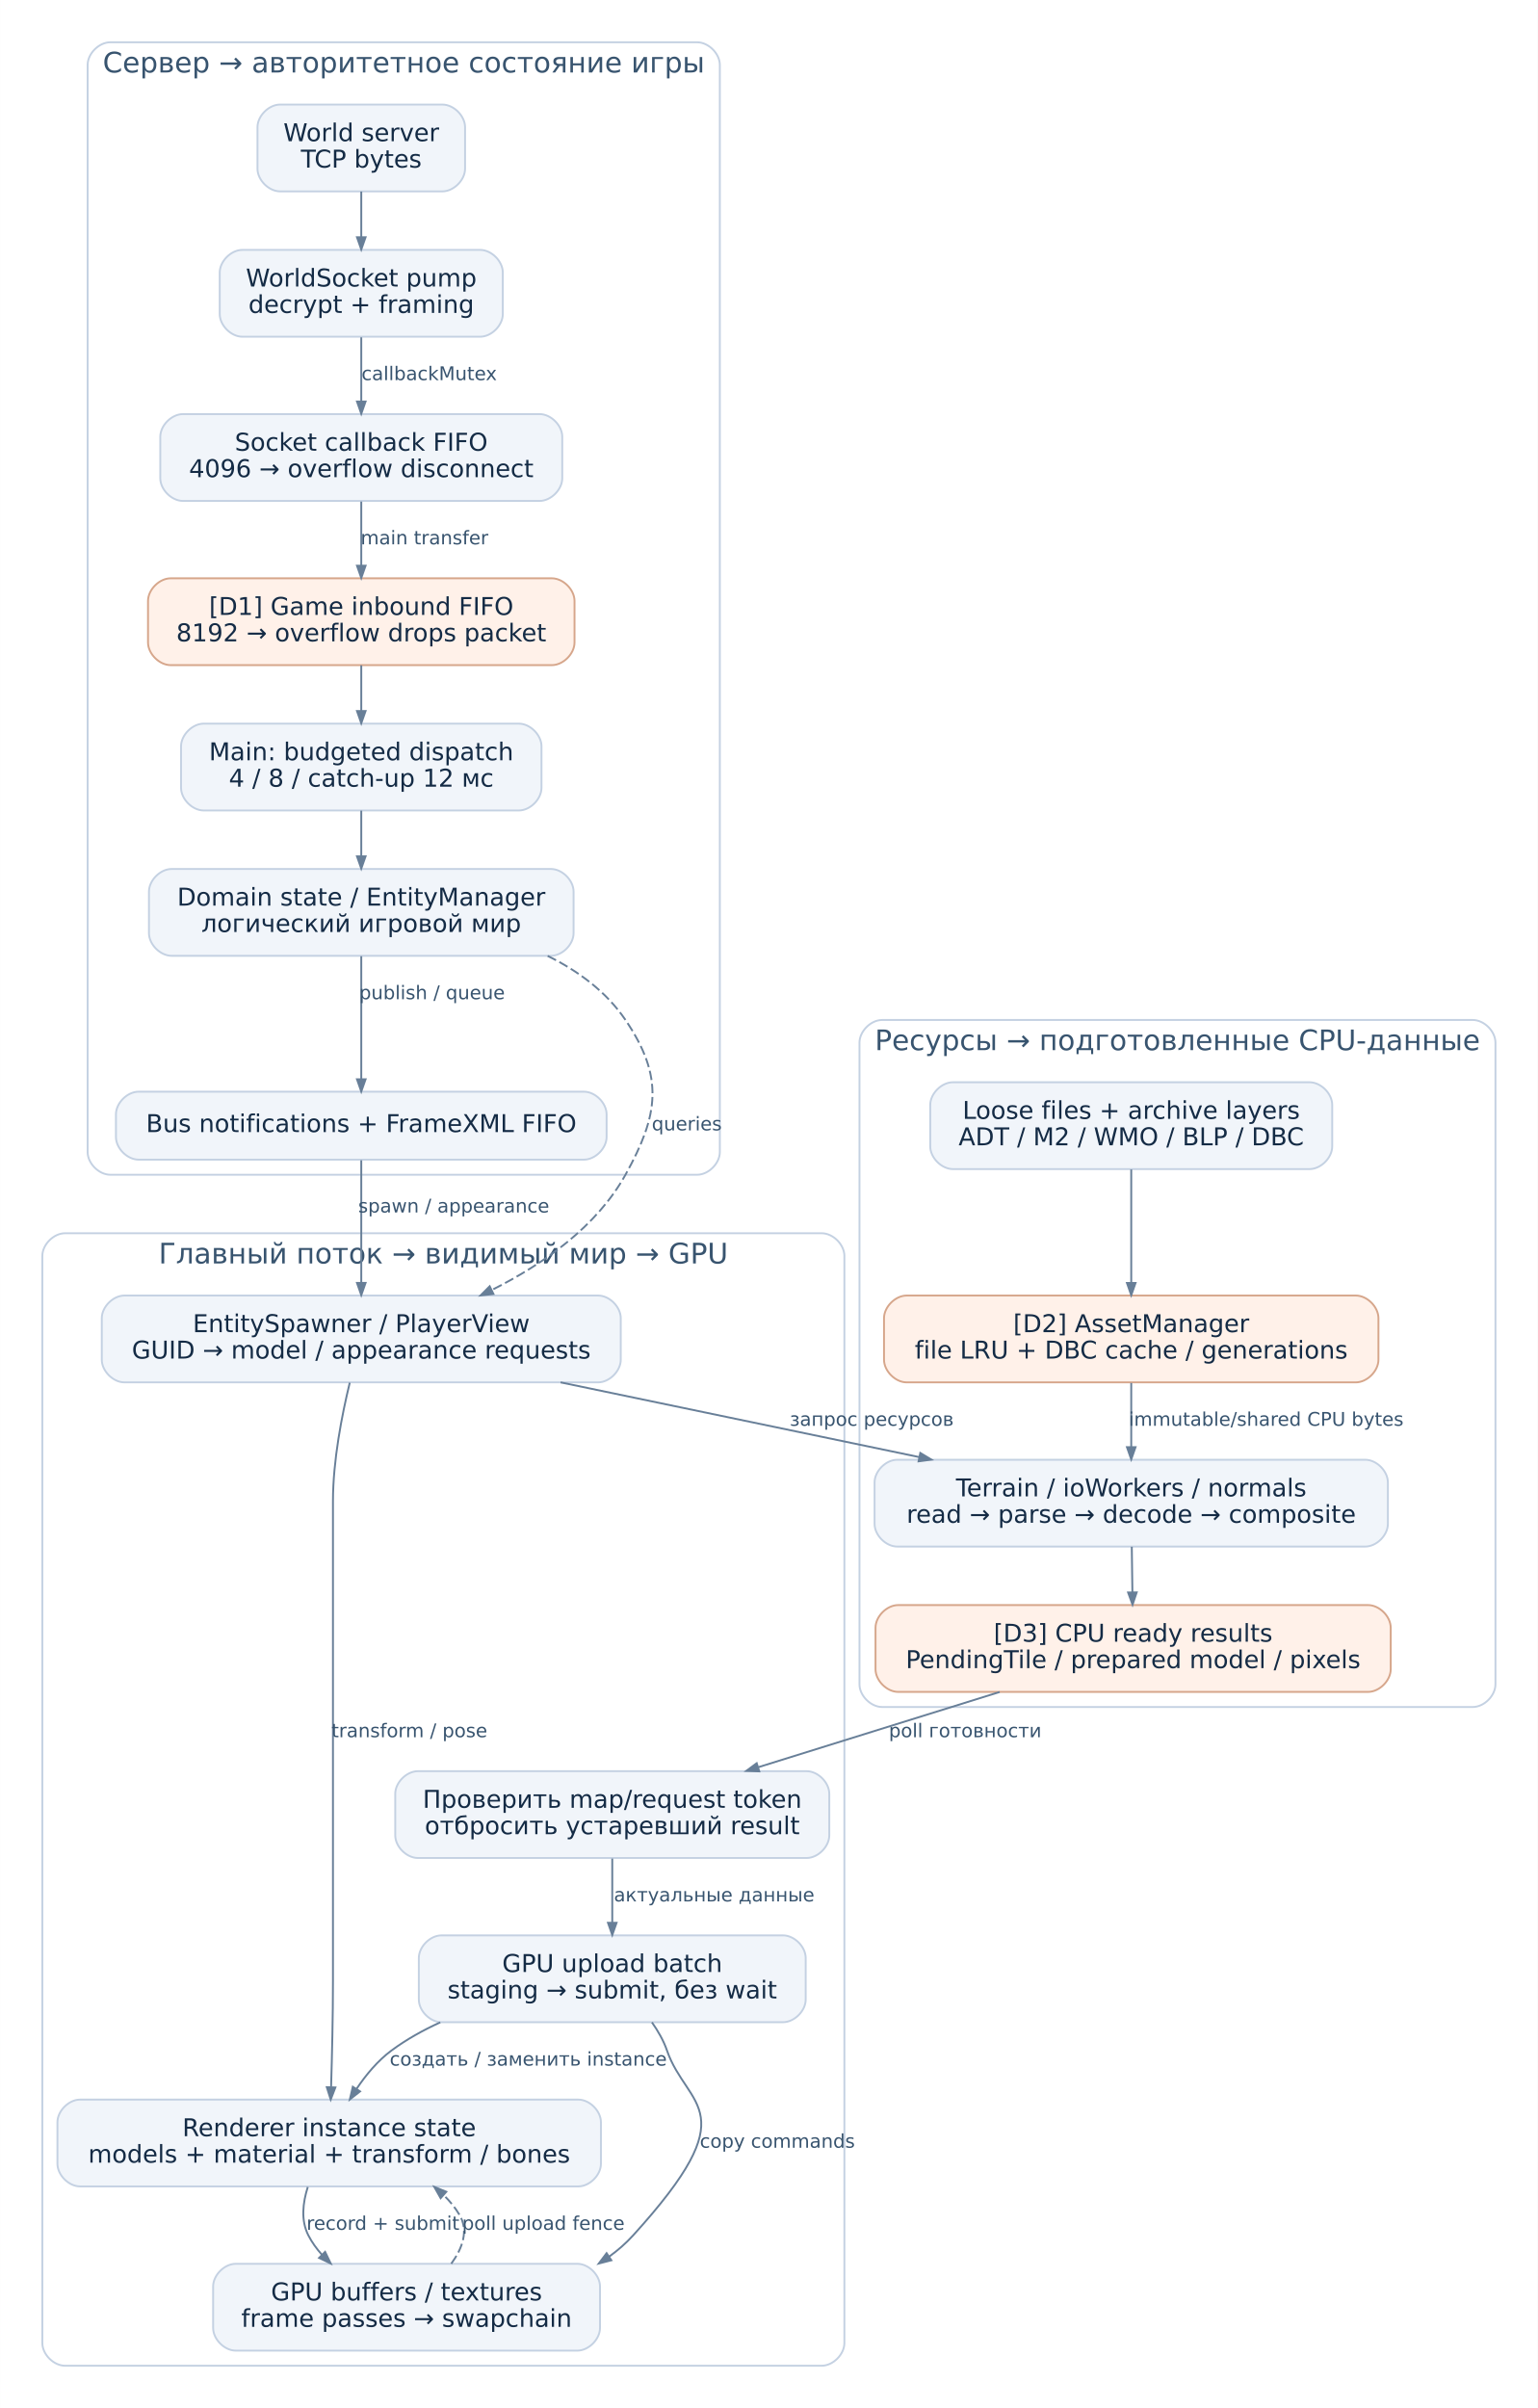
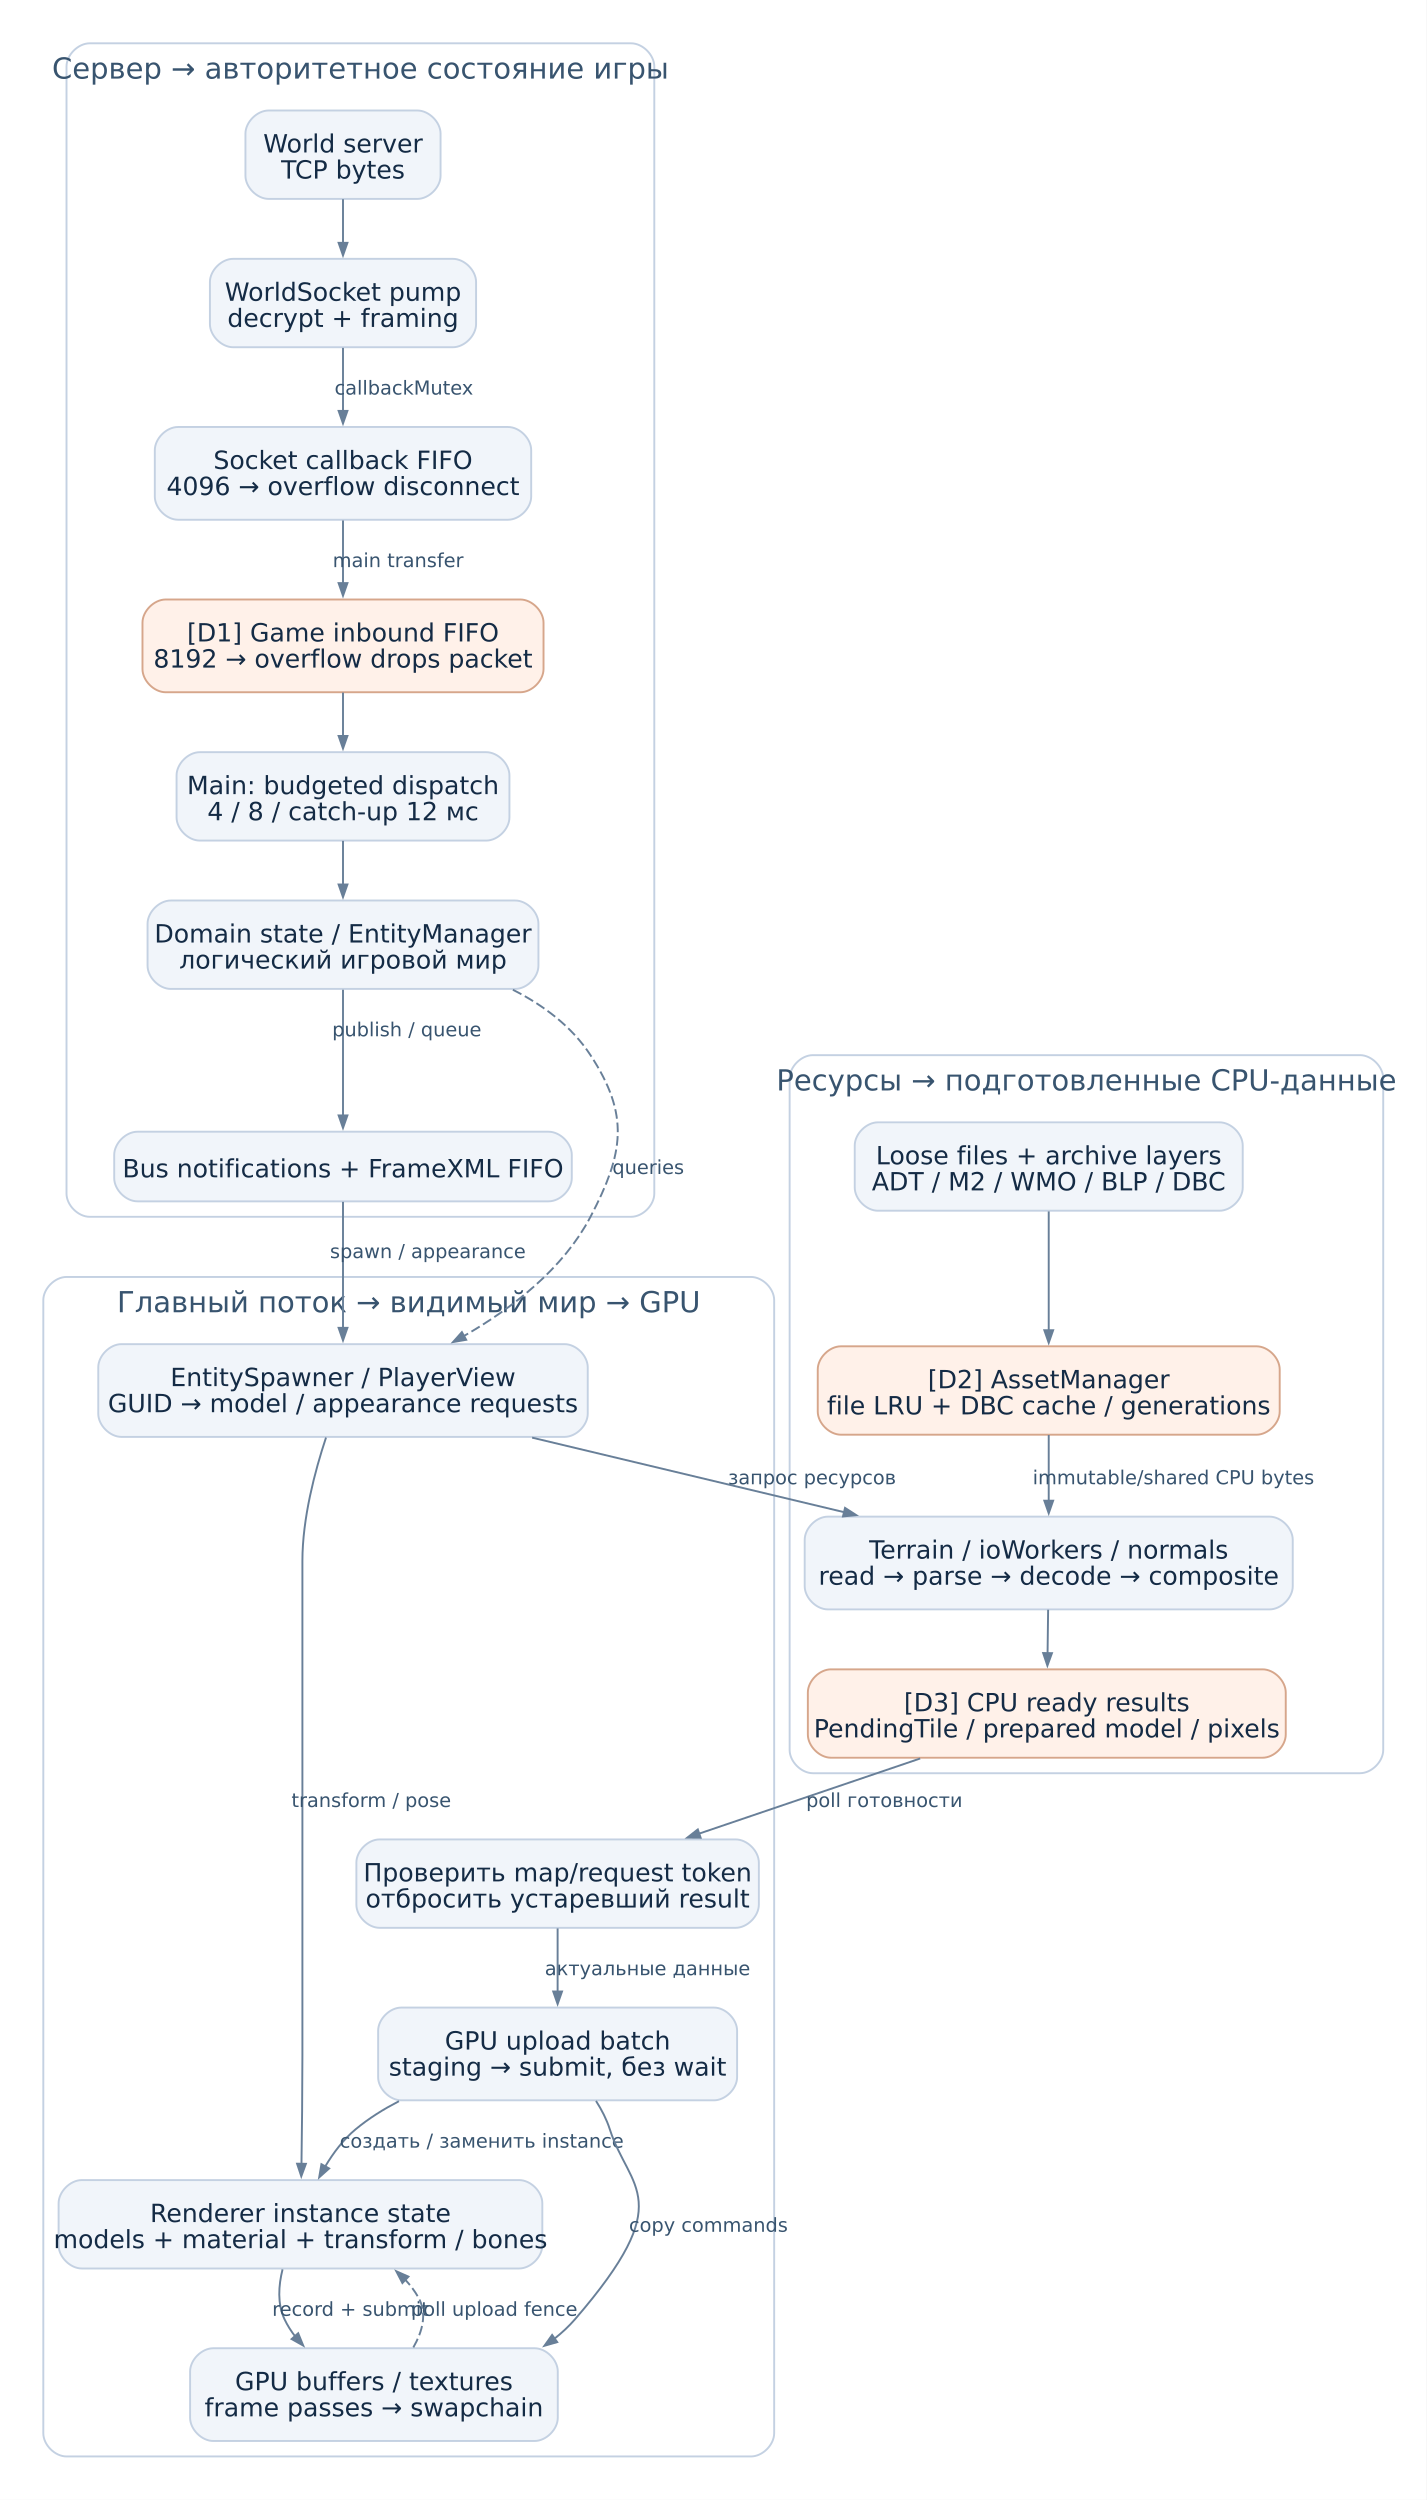
- <svg xmlns="http://www.w3.org/2000/svg" width="815pt" height="1276pt" viewBox="0.00 0.00 814.80 1275.80">
-   <g id="graph0" class="graph" transform="scale(1 1) rotate(0) translate(14.4 1261.4)">
-     <polygon fill="white" stroke="transparent" points="-14.4,14.4 -14.4,-1261.4 800.4,-1261.4 800.4,14.4 -14.4,14.4" />
+ <svg xmlns="http://www.w3.org/2000/svg" width="738pt" height="1293pt" viewBox="0.00 0.00 738.00 1293.00">
+   <g id="graph0" class="graph" transform="scale(1 1) rotate(0) translate(14.4 1278.48)">
+     <polygon fill="white" stroke="none" points="-14.4,14.4 -14.4,-1278.48 723.4,-1278.48 723.4,14.4 -14.4,14.4" />
    <g id="clust1" class="cluster">
-       <path fill="white" stroke="#c4d1e2" d="M44,-639C44,-639 355,-639 355,-639 361,-639 367,-645 367,-651 367,-651 367,-1227 367,-1227 367,-1233 361,-1239 355,-1239 355,-1239 44,-1239 44,-1239 38,-1239 32,-1233 32,-1227 32,-1227 32,-651 32,-651 32,-645 38,-639 44,-639" />
-       <text text-anchor="middle" x="199.5" y="-1223" font-family="DejaVu Sans" font-size="15.00" fill="#38546f">Сервер → авторитетное состояние игры</text>
+       <path fill="white" stroke="#c4d1e2" d="M32,-649.15C32,-649.15 312,-649.15 312,-649.15 318,-649.15 324,-655.15 324,-661.15 324,-661.15 324,-1244.08 324,-1244.08 324,-1250.08 318,-1256.08 312,-1256.08 312,-1256.08 32,-1256.08 32,-1256.08 26,-1256.08 20,-1250.08 20,-1244.08 20,-1244.08 20,-661.15 20,-661.15 20,-655.15 26,-649.15 32,-649.15" />
+       <text xml:space="preserve" text-anchor="middle" x="172" y="-1237.83" font-family="DejaVu Sans" font-size="15.00" fill="#38546f">Сервер → авторитетное состояние игры</text>
    </g>
    <g id="clust2" class="cluster">
-       <path fill="white" stroke="#c4d1e2" d="M453,-357C453,-357 766,-357 766,-357 772,-357 778,-363 778,-369 778,-369 778,-709 778,-709 778,-715 772,-721 766,-721 766,-721 453,-721 453,-721 447,-721 441,-715 441,-709 441,-709 441,-369 441,-369 441,-363 447,-357 453,-357" />
-       <text text-anchor="middle" x="609.5" y="-705" font-family="DejaVu Sans" font-size="15.00" fill="#38546f">Ресурсы → подготовленные CPU-данные</text>
+       <path fill="white" stroke="#c4d1e2" d="M406,-361.38C406,-361.38 689,-361.38 689,-361.38 695,-361.38 701,-367.38 701,-373.38 701,-373.38 701,-720.76 701,-720.76 701,-726.76 695,-732.76 689,-732.76 689,-732.76 406,-732.76 406,-732.76 400,-732.76 394,-726.76 394,-720.76 394,-720.76 394,-373.38 394,-373.38 394,-367.38 400,-361.38 406,-361.38" />
+       <text xml:space="preserve" text-anchor="middle" x="547.5" y="-714.51" font-family="DejaVu Sans" font-size="15.00" fill="#38546f">Ресурсы → подготовленные CPU-данные</text>
    </g>
    <g id="clust3" class="cluster">
-       <path fill="white" stroke="#c4d1e2" d="M20,-8C20,-8 421,-8 421,-8 427,-8 433,-14 433,-20 433,-20 433,-596 433,-596 433,-602 427,-608 421,-608 421,-608 20,-608 20,-608 14,-608 8,-602 8,-596 8,-596 8,-20 8,-20 8,-14 14,-8 20,-8" />
-       <text text-anchor="middle" x="220.5" y="-592" font-family="DejaVu Sans" font-size="15.00" fill="#38546f">Главный поток → видимый мир → GPU</text>
+       <path fill="white" stroke="#c4d1e2" d="M20,-8C20,-8 374,-8 374,-8 380,-8 386,-14 386,-20 386,-20 386,-606.04 386,-606.04 386,-612.04 380,-618.04 374,-618.04 374,-618.04 20,-618.04 20,-618.04 14,-618.04 8,-612.04 8,-606.04 8,-606.04 8,-20 8,-20 8,-14 14,-8 20,-8" />
+       <text xml:space="preserve" text-anchor="middle" x="197" y="-599.79" font-family="DejaVu Sans" font-size="15.00" fill="#38546f">Главный поток → видимый мир → GPU</text>
    </g>
    <g id="node1" class="node">
-       <path fill="#f1f5fa" stroke="#c4d1e2" d="M220,-1206C220,-1206 134,-1206 134,-1206 128,-1206 122,-1200 122,-1194 122,-1194 122,-1172 122,-1172 122,-1166 128,-1160 134,-1160 134,-1160 220,-1160 220,-1160 226,-1160 232,-1166 232,-1172 232,-1172 232,-1194 232,-1194 232,-1200 226,-1206 220,-1206" />
-       <text text-anchor="middle" x="177" y="-1186.6" font-family="DejaVu Sans" font-size="13.00" fill="#142b45">World server</text>
-       <text text-anchor="middle" x="177" y="-1172.6" font-family="DejaVu Sans" font-size="13.00" fill="#142b45">TCP bytes</text>
+       <path fill="#f1f5fa" stroke="#c4d1e2" d="M201.46,-1221.33C201.46,-1221.33 124.54,-1221.33 124.54,-1221.33 118.54,-1221.33 112.54,-1215.33 112.54,-1209.33 112.54,-1209.33 112.54,-1187.61 112.54,-1187.61 112.54,-1181.61 118.54,-1175.61 124.54,-1175.61 124.54,-1175.61 201.46,-1175.61 201.46,-1175.61 207.46,-1175.61 213.46,-1181.61 213.46,-1187.61 213.46,-1187.61 213.46,-1209.33 213.46,-1209.33 213.46,-1215.33 207.46,-1221.33 201.46,-1221.33" />
+       <text xml:space="preserve" text-anchor="middle" x="163" y="-1199.62" font-family="DejaVu Sans" font-size="13.00" fill="#142b45">World server</text>
+       <text xml:space="preserve" text-anchor="middle" x="163" y="-1186.12" font-family="DejaVu Sans" font-size="13.00" fill="#142b45">TCP bytes</text>
    </g>
    <g id="node2" class="node">
-       <path fill="#f1f5fa" stroke="#c4d1e2" d="M240,-1129C240,-1129 114,-1129 114,-1129 108,-1129 102,-1123 102,-1117 102,-1117 102,-1095 102,-1095 102,-1089 108,-1083 114,-1083 114,-1083 240,-1083 240,-1083 246,-1083 252,-1089 252,-1095 252,-1095 252,-1117 252,-1117 252,-1123 246,-1129 240,-1129" />
-       <text text-anchor="middle" x="177" y="-1109.6" font-family="DejaVu Sans" font-size="13.00" fill="#142b45">WorldSocket pump</text>
-       <text text-anchor="middle" x="177" y="-1095.6" font-family="DejaVu Sans" font-size="13.00" fill="#142b45">decrypt + framing</text>
+       <path fill="#f1f5fa" stroke="#c4d1e2" d="M219.83,-1144.61C219.83,-1144.61 106.17,-1144.61 106.17,-1144.61 100.17,-1144.61 94.17,-1138.61 94.17,-1132.61 94.17,-1132.61 94.17,-1110.89 94.17,-1110.89 94.17,-1104.89 100.17,-1098.89 106.17,-1098.89 106.17,-1098.89 219.83,-1098.89 219.83,-1098.89 225.83,-1098.89 231.83,-1104.89 231.83,-1110.89 231.83,-1110.89 231.83,-1132.61 231.83,-1132.61 231.83,-1138.61 225.83,-1144.61 219.83,-1144.61" />
+       <text xml:space="preserve" text-anchor="middle" x="163" y="-1122.9" font-family="DejaVu Sans" font-size="13.00" fill="#142b45">WorldSocket pump</text>
+       <text xml:space="preserve" text-anchor="middle" x="163" y="-1109.4" font-family="DejaVu Sans" font-size="13.00" fill="#142b45">decrypt + framing</text>
    </g>
    <g id="edge1" class="edge">
-       <path fill="none" stroke="#687f98" d="M177,-1159.9C177,-1152.34 177,-1143.77 177,-1135.76" />
-       <polygon fill="#687f98" stroke="#687f98" points="179.28,-1135.7 177,-1129.2 174.73,-1135.7 179.28,-1135.7" />
+       <path fill="none" stroke="#687f98" d="M163,-1175.46C163,-1168.37 163,-1160.4 163,-1152.84" />
+       <polygon fill="#687f98" stroke="#687f98" points="165.28,-1152.88 163,-1146.38 160.73,-1152.88 165.28,-1152.88" />
    </g>
    <g id="node3" class="node">
-       <path fill="#f1f5fa" stroke="#c4d1e2" d="M271.5,-1042C271.5,-1042 82.5,-1042 82.5,-1042 76.5,-1042 70.5,-1036 70.5,-1030 70.5,-1030 70.5,-1008 70.5,-1008 70.5,-1002 76.5,-996 82.5,-996 82.5,-996 271.5,-996 271.5,-996 277.5,-996 283.5,-1002 283.5,-1008 283.5,-1008 283.5,-1030 283.5,-1030 283.5,-1036 277.5,-1042 271.5,-1042" />
-       <text text-anchor="middle" x="177" y="-1022.6" font-family="DejaVu Sans" font-size="13.00" fill="#142b45">Socket callback FIFO</text>
-       <text text-anchor="middle" x="177" y="-1008.6" font-family="DejaVu Sans" font-size="13.00" fill="#142b45">4096 → overflow disconnect</text>
+       <path fill="#f1f5fa" stroke="#c4d1e2" d="M248.33,-1057.64C248.33,-1057.64 77.67,-1057.64 77.67,-1057.64 71.67,-1057.64 65.67,-1051.64 65.67,-1045.64 65.67,-1045.64 65.67,-1021.67 65.67,-1021.67 65.67,-1015.67 71.67,-1009.67 77.67,-1009.67 77.67,-1009.67 248.33,-1009.67 248.33,-1009.67 254.33,-1009.67 260.33,-1015.67 260.33,-1021.67 260.33,-1021.67 260.33,-1045.64 260.33,-1045.64 260.33,-1051.64 254.33,-1057.64 248.33,-1057.64" />
+       <text xml:space="preserve" text-anchor="middle" x="163" y="-1035.93" font-family="DejaVu Sans" font-size="13.00" fill="#142b45">Socket callback FIFO</text>
+       <text xml:space="preserve" text-anchor="middle" x="163" y="-1022.43" font-family="DejaVu Sans" font-size="13.00" fill="#142b45">4096 → overflow disconnect</text>
    </g>
    <g id="edge2" class="edge">
-       <path fill="none" stroke="#687f98" d="M177,-1082.67C177,-1072.32 177,-1059.9 177,-1048.85" />
-       <polygon fill="#687f98" stroke="#687f98" points="179.28,-1048.68 177,-1042.18 174.73,-1048.68 179.28,-1048.68" />
-       <text text-anchor="middle" x="213" y="-1060" font-family="DejaVu Sans" font-size="10.00" fill="#38546f">callbackMutex</text>
+       <path fill="none" stroke="#687f98" d="M163,-1098.58C163,-1088.65 163,-1076.77 163,-1065.96" />
+       <polygon fill="#687f98" stroke="#687f98" points="165.28,-1065.97 163,-1059.47 160.73,-1065.97 165.28,-1065.97" />
+       <text xml:space="preserve" text-anchor="middle" x="194.5" y="-1074.39" font-family="DejaVu Sans" font-size="10.00" fill="#38546f">callbackMutex</text>
    </g>
    <g id="node4" class="node">
-       <path fill="#fff1e9" stroke="#d6a68b" d="M278,-955C278,-955 76,-955 76,-955 70,-955 64,-949 64,-943 64,-943 64,-921 64,-921 64,-915 70,-909 76,-909 76,-909 278,-909 278,-909 284,-909 290,-915 290,-921 290,-921 290,-943 290,-943 290,-949 284,-955 278,-955" />
-       <text text-anchor="middle" x="177" y="-935.6" font-family="DejaVu Sans" font-size="13.00" fill="#142b45">[D1] Game inbound FIFO</text>
-       <text text-anchor="middle" x="177" y="-921.6" font-family="DejaVu Sans" font-size="13.00" fill="#142b45">8192 → overflow drops packet</text>
+       <path fill="#fff1e9" stroke="#d6a68b" d="M254.71,-968.42C254.71,-968.42 71.29,-968.42 71.29,-968.42 65.29,-968.42 59.29,-962.42 59.29,-956.42 59.29,-956.42 59.29,-932.45 59.29,-932.45 59.29,-926.45 65.29,-920.45 71.29,-920.45 71.29,-920.45 254.71,-920.45 254.71,-920.45 260.71,-920.45 266.71,-926.45 266.71,-932.45 266.71,-932.45 266.71,-956.42 266.71,-956.42 266.71,-962.42 260.71,-968.42 254.71,-968.42" />
+       <text xml:space="preserve" text-anchor="middle" x="163" y="-946.71" font-family="DejaVu Sans" font-size="13.00" fill="#142b45">[D1] Game inbound FIFO</text>
+       <text xml:space="preserve" text-anchor="middle" x="163" y="-933.21" font-family="DejaVu Sans" font-size="13.00" fill="#142b45">8192 → overflow drops packet</text>
    </g>
    <g id="edge3" class="edge">
-       <path fill="none" stroke="#687f98" d="M177,-995.67C177,-985.32 177,-972.9 177,-961.85" />
-       <polygon fill="#687f98" stroke="#687f98" points="179.28,-961.68 177,-955.18 174.73,-961.68 179.28,-961.68" />
-       <text text-anchor="middle" x="210.5" y="-973" font-family="DejaVu Sans" font-size="10.00" fill="#38546f">main transfer</text>
+       <path fill="none" stroke="#687f98" d="M163,-1009.28C163,-999.31 163,-987.52 163,-976.81" />
+       <polygon fill="#687f98" stroke="#687f98" points="165.28,-976.89 163,-970.39 160.73,-976.89 165.28,-976.89" />
+       <text xml:space="preserve" text-anchor="middle" x="191.5" y="-985.17" font-family="DejaVu Sans" font-size="10.00" fill="#38546f">main transfer</text>
    </g>
    <g id="node5" class="node">
-       <path fill="#f1f5fa" stroke="#c4d1e2" d="M260.5,-878C260.5,-878 93.5,-878 93.5,-878 87.5,-878 81.5,-872 81.5,-866 81.5,-866 81.5,-844 81.5,-844 81.5,-838 87.5,-832 93.5,-832 93.5,-832 260.5,-832 260.5,-832 266.5,-832 272.5,-838 272.5,-844 272.5,-844 272.5,-866 272.5,-866 272.5,-872 266.5,-878 260.5,-878" />
-       <text text-anchor="middle" x="177" y="-858.6" font-family="DejaVu Sans" font-size="13.00" fill="#142b45">Main: budgeted dispatch</text>
-       <text text-anchor="middle" x="177" y="-844.6" font-family="DejaVu Sans" font-size="13.00" fill="#142b45">4 / 8 / catch-up 12 мс</text>
+       <path fill="#f1f5fa" stroke="#c4d1e2" d="M237.08,-889.45C237.08,-889.45 88.92,-889.45 88.92,-889.45 82.92,-889.45 76.92,-883.45 76.92,-877.45 76.92,-877.45 76.92,-855.73 76.92,-855.73 76.92,-849.73 82.92,-843.73 88.92,-843.73 88.92,-843.73 237.08,-843.73 237.08,-843.73 243.08,-843.73 249.08,-849.73 249.08,-855.73 249.08,-855.73 249.08,-877.45 249.08,-877.45 249.08,-883.45 243.08,-889.45 237.08,-889.45" />
+       <text xml:space="preserve" text-anchor="middle" x="163" y="-867.74" font-family="DejaVu Sans" font-size="13.00" fill="#142b45">Main: budgeted dispatch</text>
+       <text xml:space="preserve" text-anchor="middle" x="163" y="-854.24" font-family="DejaVu Sans" font-size="13.00" fill="#142b45">4 / 8 / catch-up 12 мс</text>
    </g>
    <g id="edge4" class="edge">
-       <path fill="none" stroke="#687f98" d="M177,-908.9C177,-901.34 177,-892.77 177,-884.76" />
-       <polygon fill="#687f98" stroke="#687f98" points="179.28,-884.7 177,-878.2 174.73,-884.7 179.28,-884.7" />
+       <path fill="none" stroke="#687f98" d="M163,-920.27C163,-913.16 163,-905.24 163,-897.75" />
+       <polygon fill="#687f98" stroke="#687f98" points="165.28,-897.85 163,-891.35 160.73,-897.85 165.28,-897.85" />
    </g>
    <g id="node6" class="node">
-       <path fill="#f1f5fa" stroke="#c4d1e2" d="M277.5,-801C277.5,-801 76.5,-801 76.5,-801 70.5,-801 64.5,-795 64.5,-789 64.5,-789 64.5,-767 64.5,-767 64.5,-761 70.5,-755 76.5,-755 76.5,-755 277.5,-755 277.5,-755 283.5,-755 289.5,-761 289.5,-767 289.5,-767 289.5,-789 289.5,-789 289.5,-795 283.5,-801 277.5,-801" />
-       <text text-anchor="middle" x="177" y="-781.6" font-family="DejaVu Sans" font-size="13.00" fill="#142b45">Domain state / EntityManager</text>
-       <text text-anchor="middle" x="177" y="-767.6" font-family="DejaVu Sans" font-size="13.00" fill="#142b45">логический игровой мир</text>
+       <path fill="#f1f5fa" stroke="#c4d1e2" d="M252.08,-812.73C252.08,-812.73 73.92,-812.73 73.92,-812.73 67.92,-812.73 61.92,-806.73 61.92,-800.73 61.92,-800.73 61.92,-779.01 61.92,-779.01 61.92,-773.01 67.92,-767.01 73.92,-767.01 73.92,-767.01 252.08,-767.01 252.08,-767.01 258.08,-767.01 264.08,-773.01 264.08,-779.01 264.08,-779.01 264.08,-800.73 264.08,-800.73 264.08,-806.73 258.08,-812.73 252.08,-812.73" />
+       <text xml:space="preserve" text-anchor="middle" x="163" y="-791.02" font-family="DejaVu Sans" font-size="13.00" fill="#142b45">Domain state / EntityManager</text>
+       <text xml:space="preserve" text-anchor="middle" x="163" y="-777.52" font-family="DejaVu Sans" font-size="13.00" fill="#142b45">логический игровой мир</text>
    </g>
    <g id="edge5" class="edge">
-       <path fill="none" stroke="#687f98" d="M177,-831.9C177,-824.34 177,-815.77 177,-807.76" />
-       <polygon fill="#687f98" stroke="#687f98" points="179.28,-807.7 177,-801.2 174.73,-807.7 179.28,-807.7" />
+       <path fill="none" stroke="#687f98" d="M163,-843.58C163,-836.49 163,-828.52 163,-820.96" />
+       <polygon fill="#687f98" stroke="#687f98" points="165.28,-821 163,-814.5 160.73,-821 165.28,-821" />
    </g>
    <g id="node7" class="node">
-       <path fill="#f1f5fa" stroke="#c4d1e2" d="M295,-683C295,-683 59,-683 59,-683 53,-683 47,-677 47,-671 47,-671 47,-659 47,-659 47,-653 53,-647 59,-647 59,-647 295,-647 295,-647 301,-647 307,-653 307,-659 307,-659 307,-671 307,-671 307,-677 301,-683 295,-683" />
-       <text text-anchor="middle" x="177" y="-661.6" font-family="DejaVu Sans" font-size="13.00" fill="#142b45">Bus notifications + FrameXML FIFO</text>
+       <path fill="#f1f5fa" stroke="#c4d1e2" d="M269.33,-693.15C269.33,-693.15 56.67,-693.15 56.67,-693.15 50.67,-693.15 44.67,-687.15 44.67,-681.15 44.67,-681.15 44.67,-669.15 44.67,-669.15 44.67,-663.15 50.67,-657.15 56.67,-657.15 56.67,-657.15 269.33,-657.15 269.33,-657.15 275.33,-657.15 281.33,-663.15 281.33,-669.15 281.33,-669.15 281.33,-681.15 281.33,-681.15 281.33,-687.15 275.33,-693.15 269.33,-693.15" />
+       <text xml:space="preserve" text-anchor="middle" x="163" y="-669.55" font-family="DejaVu Sans" font-size="13.00" fill="#142b45">Bus notifications + FrameXML FIFO</text>
    </g>
    <g id="edge6" class="edge">
-       <path fill="none" stroke="#687f98" d="M177,-754.8C177,-735.98 177,-709.06 177,-689.8" />
-       <polygon fill="#687f98" stroke="#687f98" points="179.28,-689.57 177,-683.07 174.73,-689.57 179.28,-689.57" />
-       <text text-anchor="middle" x="214.5" y="-732" font-family="DejaVu Sans" font-size="10.00" fill="#38546f">publish / queue</text>
+       <path fill="none" stroke="#687f98" d="M163,-766.6C163,-747.85 163,-721.03 163,-701.47" />
+       <polygon fill="#687f98" stroke="#687f98" points="165.28,-701.59 163,-695.09 160.73,-701.59 165.28,-701.59" />
+       <text xml:space="preserve" text-anchor="middle" x="196" y="-742.51" font-family="DejaVu Sans" font-size="10.00" fill="#38546f">publish / queue</text>
    </g>
    <g id="node12" class="node">
-       <path fill="#f1f5fa" stroke="#c4d1e2" d="M302.5,-575C302.5,-575 51.5,-575 51.5,-575 45.5,-575 39.5,-569 39.5,-563 39.5,-563 39.5,-541 39.5,-541 39.5,-535 45.5,-529 51.5,-529 51.5,-529 302.5,-529 302.5,-529 308.5,-529 314.5,-535 314.5,-541 314.5,-541 314.5,-563 314.5,-563 314.5,-569 308.5,-575 302.5,-575" />
-       <text text-anchor="middle" x="177" y="-555.6" font-family="DejaVu Sans" font-size="13.00" fill="#142b45">EntitySpawner / PlayerView</text>
-       <text text-anchor="middle" x="177" y="-541.6" font-family="DejaVu Sans" font-size="13.00" fill="#142b45">GUID → model / appearance requests</text>
+       <path fill="#f1f5fa" stroke="#c4d1e2" d="M277.58,-583.29C277.58,-583.29 48.42,-583.29 48.42,-583.29 42.42,-583.29 36.42,-577.29 36.42,-571.29 36.42,-571.29 36.42,-547.32 36.42,-547.32 36.42,-541.32 42.42,-535.32 48.42,-535.32 48.42,-535.32 277.58,-535.32 277.58,-535.32 283.58,-535.32 289.58,-541.32 289.58,-547.32 289.58,-547.32 289.58,-571.29 289.58,-571.29 289.58,-577.29 283.58,-583.29 277.58,-583.29" />
+       <text xml:space="preserve" text-anchor="middle" x="163" y="-561.58" font-family="DejaVu Sans" font-size="13.00" fill="#142b45">EntitySpawner / PlayerView</text>
+       <text xml:space="preserve" text-anchor="middle" x="163" y="-548.08" font-family="DejaVu Sans" font-size="13.00" fill="#142b45">GUID → model / appearance requests</text>
    </g>
    <g id="edge8" class="edge">
-       <path fill="none" stroke="#687f98" stroke-dasharray="5,2" d="M275.76,-754.95C292.04,-746.92 306.87,-735.96 317,-721 337.43,-690.82 334.71,-670.85 317,-639 301.67,-611.42 273.44,-591.61 246.33,-578.02" />
-       <polygon fill="#687f98" stroke="#687f98" points="247.04,-575.83 240.2,-575.04 245.05,-579.92 247.04,-575.83" />
-       <text text-anchor="middle" x="349.5" y="-662.5" font-family="DejaVu Sans" font-size="10.00" fill="#38546f">queries</text>
+       <path fill="none" stroke="#687f98" stroke-dasharray="5,2" d="M250.86,-766.58C266.74,-758.52 281.31,-747.59 291,-732.76 311.33,-701.65 308.23,-682.08 291,-649.15 276.9,-622.2 250.49,-601.78 225.3,-587.36" />
+       <polygon fill="#687f98" stroke="#687f98" points="226.7,-585.53 219.91,-584.37 224.49,-589.51 226.7,-585.53" />
+       <text xml:space="preserve" text-anchor="middle" x="320.86" y="-671.28" font-family="DejaVu Sans" font-size="10.00" fill="#38546f">queries</text>
    </g>
    <g id="edge7" class="edge">
-       <path fill="none" stroke="#687f98" d="M177,-646.66C177,-629.35 177,-602.44 177,-581.89" />
-       <polygon fill="#687f98" stroke="#687f98" points="179.28,-581.7 177,-575.2 174.73,-581.7 179.28,-581.7" />
-       <text text-anchor="middle" x="226" y="-619" font-family="DejaVu Sans" font-size="10.00" fill="#38546f">spawn / appearance</text>
+       <path fill="none" stroke="#687f98" d="M163,-656.86C163,-639.54 163,-612.5 163,-591.44" />
+       <polygon fill="#687f98" stroke="#687f98" points="165.28,-591.71 163,-585.21 160.73,-591.71 165.28,-591.71" />
+       <text xml:space="preserve" text-anchor="middle" x="206.88" y="-627.79" font-family="DejaVu Sans" font-size="10.00" fill="#38546f">spawn / appearance</text>
    </g>
    <g id="node8" class="node">
-       <path fill="#f1f5fa" stroke="#c4d1e2" d="M679.5,-688C679.5,-688 490.5,-688 490.5,-688 484.5,-688 478.5,-682 478.5,-676 478.5,-676 478.5,-654 478.5,-654 478.5,-648 484.5,-642 490.5,-642 490.5,-642 679.5,-642 679.5,-642 685.5,-642 691.5,-648 691.5,-654 691.5,-654 691.5,-676 691.5,-676 691.5,-682 685.5,-688 679.5,-688" />
-       <text text-anchor="middle" x="585" y="-668.6" font-family="DejaVu Sans" font-size="13.00" fill="#142b45">Loose files + archive layers</text>
-       <text text-anchor="middle" x="585" y="-654.6" font-family="DejaVu Sans" font-size="13.00" fill="#142b45">ADT / M2 / WMO / BLP / DBC</text>
+       <path fill="#f1f5fa" stroke="#c4d1e2" d="M616.34,-698.01C616.34,-698.01 439.67,-698.01 439.67,-698.01 433.67,-698.01 427.67,-692.01 427.67,-686.01 427.67,-686.01 427.67,-664.29 427.67,-664.29 427.67,-658.29 433.67,-652.29 439.67,-652.29 439.67,-652.29 616.34,-652.29 616.34,-652.29 622.34,-652.29 628.34,-658.29 628.34,-664.29 628.34,-664.29 628.34,-686.01 628.34,-686.01 628.34,-692.01 622.34,-698.01 616.34,-698.01" />
+       <text xml:space="preserve" text-anchor="middle" x="528" y="-676.3" font-family="DejaVu Sans" font-size="13.00" fill="#142b45">Loose files + archive layers</text>
+       <text xml:space="preserve" text-anchor="middle" x="528" y="-662.8" font-family="DejaVu Sans" font-size="13.00" fill="#142b45">ADT / M2 / WMO / BLP / DBC</text>
    </g>
    <g id="node9" class="node">
-       <path fill="#fff1e9" stroke="#d6a68b" d="M704,-575C704,-575 466,-575 466,-575 460,-575 454,-569 454,-563 454,-563 454,-541 454,-541 454,-535 460,-529 466,-529 466,-529 704,-529 704,-529 710,-529 716,-535 716,-541 716,-541 716,-563 716,-563 716,-569 710,-575 704,-575" />
-       <text text-anchor="middle" x="585" y="-555.6" font-family="DejaVu Sans" font-size="13.00" fill="#142b45">[D2] AssetManager</text>
-       <text text-anchor="middle" x="585" y="-541.6" font-family="DejaVu Sans" font-size="13.00" fill="#142b45">file LRU + DBC cache / generations</text>
+       <path fill="#fff1e9" stroke="#d6a68b" d="M635.46,-582.17C635.46,-582.17 420.54,-582.17 420.54,-582.17 414.54,-582.17 408.54,-576.17 408.54,-570.17 408.54,-570.17 408.54,-548.45 408.54,-548.45 408.54,-542.45 414.54,-536.45 420.54,-536.45 420.54,-536.45 635.46,-536.45 635.46,-536.45 641.46,-536.45 647.46,-542.45 647.46,-548.45 647.46,-548.45 647.46,-570.17 647.46,-570.17 647.46,-576.17 641.46,-582.17 635.46,-582.17" />
+       <text xml:space="preserve" text-anchor="middle" x="528" y="-560.46" font-family="DejaVu Sans" font-size="13.00" fill="#142b45">[D2] AssetManager</text>
+       <text xml:space="preserve" text-anchor="middle" x="528" y="-546.96" font-family="DejaVu Sans" font-size="13.00" fill="#142b45">file LRU + DBC cache / generations</text>
    </g>
    <g id="edge10" class="edge">
-       <path fill="none" stroke="#687f98" d="M585,-641.8C585,-624.56 585,-600.51 585,-581.79" />
-       <polygon fill="#687f98" stroke="#687f98" points="587.28,-581.66 585,-575.16 582.73,-581.66 587.28,-581.66" />
+       <path fill="none" stroke="#687f98" d="M528,-651.93C528,-634.38 528,-609.71 528,-590.39" />
+       <polygon fill="#687f98" stroke="#687f98" points="530.28,-590.48 528,-583.98 525.73,-590.48 530.28,-590.48" />
    </g>
    <g id="node10" class="node">
-       <path fill="#f1f5fa" stroke="#c4d1e2" d="M709,-488C709,-488 461,-488 461,-488 455,-488 449,-482 449,-476 449,-476 449,-454 449,-454 449,-448 455,-442 461,-442 461,-442 709,-442 709,-442 715,-442 721,-448 721,-454 721,-454 721,-476 721,-476 721,-482 715,-488 709,-488" />
-       <text text-anchor="middle" x="585" y="-468.6" font-family="DejaVu Sans" font-size="13.00" fill="#142b45">Terrain / ioWorkers / normals</text>
-       <text text-anchor="middle" x="585" y="-454.6" font-family="DejaVu Sans" font-size="13.00" fill="#142b45">read → parse → decode → composite</text>
+       <path fill="#f1f5fa" stroke="#c4d1e2" d="M642.21,-494.07C642.21,-494.07 413.79,-494.07 413.79,-494.07 407.79,-494.07 401.79,-488.07 401.79,-482.07 401.79,-482.07 401.79,-458.1 401.79,-458.1 401.79,-452.1 407.79,-446.1 413.79,-446.1 413.79,-446.1 642.21,-446.1 642.21,-446.1 648.21,-446.1 654.21,-452.1 654.21,-458.1 654.21,-458.1 654.21,-482.07 654.21,-482.07 654.21,-488.07 648.21,-494.07 642.21,-494.07" />
+       <text xml:space="preserve" text-anchor="middle" x="528" y="-472.36" font-family="DejaVu Sans" font-size="13.00" fill="#142b45">Terrain / ioWorkers / normals</text>
+       <text xml:space="preserve" text-anchor="middle" x="528" y="-458.86" font-family="DejaVu Sans" font-size="13.00" fill="#142b45">read → parse → decode → composite</text>
    </g>
    <g id="edge11" class="edge">
-       <path fill="none" stroke="#687f98" d="M585,-528.67C585,-518.32 585,-505.9 585,-494.85" />
-       <polygon fill="#687f98" stroke="#687f98" points="587.28,-494.68 585,-488.18 582.73,-494.68 587.28,-494.68" />
-       <text text-anchor="middle" x="656.5" y="-506" font-family="DejaVu Sans" font-size="10.00" fill="#38546f">immutable/shared CPU bytes</text>
+       <path fill="none" stroke="#687f98" d="M528,-536.3C528,-525.98 528,-513.51 528,-502.25" />
+       <polygon fill="#687f98" stroke="#687f98" points="530.28,-502.32 528,-495.82 525.73,-502.32 530.28,-502.32" />
+       <text xml:space="preserve" text-anchor="middle" x="592.5" y="-510.82" font-family="DejaVu Sans" font-size="10.00" fill="#38546f">immutable/shared CPU bytes</text>
    </g>
    <g id="node11" class="node">
-       <path fill="#fff1e9" stroke="#d6a68b" d="M710.5,-411C710.5,-411 461.5,-411 461.5,-411 455.5,-411 449.5,-405 449.5,-399 449.5,-399 449.5,-377 449.5,-377 449.5,-371 455.5,-365 461.5,-365 461.5,-365 710.5,-365 710.5,-365 716.5,-365 722.5,-371 722.5,-377 722.5,-377 722.5,-399 722.5,-399 722.5,-405 716.5,-411 710.5,-411" />
-       <text text-anchor="middle" x="586" y="-391.6" font-family="DejaVu Sans" font-size="13.00" fill="#142b45">[D3] CPU ready results</text>
-       <text text-anchor="middle" x="586" y="-377.6" font-family="DejaVu Sans" font-size="13.00" fill="#142b45">PendingTile / prepared model / pixels</text>
+       <path fill="#fff1e9" stroke="#d6a68b" d="M638.59,-415.1C638.59,-415.1 415.42,-415.1 415.42,-415.1 409.42,-415.1 403.42,-409.1 403.42,-403.1 403.42,-403.1 403.42,-381.38 403.42,-381.38 403.42,-375.38 409.42,-369.38 415.42,-369.38 415.42,-369.38 638.59,-369.38 638.59,-369.38 644.59,-369.38 650.59,-375.38 650.59,-381.38 650.59,-381.38 650.59,-403.1 650.59,-403.1 650.59,-409.1 644.59,-415.1 638.59,-415.1" />
+       <text xml:space="preserve" text-anchor="middle" x="527" y="-393.39" font-family="DejaVu Sans" font-size="13.00" fill="#142b45">[D3] CPU ready results</text>
+       <text xml:space="preserve" text-anchor="middle" x="527" y="-379.89" font-family="DejaVu Sans" font-size="13.00" fill="#142b45">PendingTile / prepared model / pixels</text>
    </g>
    <g id="edge12" class="edge">
-       <path fill="none" stroke="#687f98" d="M585.29,-441.9C585.4,-434.34 585.51,-425.77 585.62,-417.76" />
-       <polygon fill="#687f98" stroke="#687f98" points="587.89,-417.73 585.7,-411.2 583.34,-417.67 587.89,-417.73" />
+       <path fill="none" stroke="#687f98" d="M527.69,-445.92C527.6,-438.81 527.5,-430.89 527.4,-423.4" />
+       <polygon fill="#687f98" stroke="#687f98" points="529.67,-423.47 527.31,-417 525.12,-423.53 529.67,-423.47" />
    </g>
    <g id="node13" class="node">
-       <path fill="#f1f5fa" stroke="#c4d1e2" d="M413,-323C413,-323 207,-323 207,-323 201,-323 195,-317 195,-311 195,-311 195,-289 195,-289 195,-283 201,-277 207,-277 207,-277 413,-277 413,-277 419,-277 425,-283 425,-289 425,-289 425,-311 425,-311 425,-317 419,-323 413,-323" />
-       <text text-anchor="middle" x="310" y="-303.6" font-family="DejaVu Sans" font-size="13.00" fill="#142b45">Проверить map/request token</text>
-       <text text-anchor="middle" x="310" y="-289.6" font-family="DejaVu Sans" font-size="13.00" fill="#142b45">отбросить устаревший result</text>
+       <path fill="#f1f5fa" stroke="#c4d1e2" d="M366.08,-327.13C366.08,-327.13 181.92,-327.13 181.92,-327.13 175.92,-327.13 169.92,-321.13 169.92,-315.13 169.92,-315.13 169.92,-293.41 169.92,-293.41 169.92,-287.41 175.92,-281.41 181.92,-281.41 181.92,-281.41 366.08,-281.41 366.08,-281.41 372.08,-281.41 378.08,-287.41 378.08,-293.41 378.08,-293.41 378.08,-315.13 378.08,-315.13 378.08,-321.13 372.08,-327.13 366.08,-327.13" />
+       <text xml:space="preserve" text-anchor="middle" x="274" y="-305.42" font-family="DejaVu Sans" font-size="13.00" fill="#142b45">Проверить map/request token</text>
+       <text xml:space="preserve" text-anchor="middle" x="274" y="-291.92" font-family="DejaVu Sans" font-size="13.00" fill="#142b45">отбросить устаревший result</text>
    </g>
    <g id="edge13" class="edge">
-       <path fill="none" stroke="#687f98" d="M515.28,-364.96C476.17,-352.78 427.51,-337.61 387.38,-325.11" />
-       <polygon fill="#687f98" stroke="#687f98" points="387.9,-322.89 381.01,-323.13 386.54,-327.23 387.9,-322.89" />
-       <text text-anchor="middle" x="497" y="-341" font-family="DejaVu Sans" font-size="10.00" fill="#38546f">poll готовности</text>
+       <path fill="none" stroke="#687f98" d="M461.52,-368.99C426.38,-357.05 382.98,-342.3 346.79,-330" />
+       <polygon fill="#687f98" stroke="#687f98" points="347.97,-328 341.08,-328.06 346.5,-332.31 347.97,-328" />
+       <text xml:space="preserve" text-anchor="middle" x="442.96" y="-343.88" font-family="DejaVu Sans" font-size="10.00" fill="#38546f">poll готовности</text>
    </g>
    <g id="edge9" class="edge">
-       <path fill="none" stroke="#687f98" d="M282.6,-529C340.92,-516.85 413.35,-501.76 472.7,-489.4" />
-       <polygon fill="#687f98" stroke="#687f98" points="473.23,-491.61 479.13,-488.06 472.31,-487.15 473.23,-491.61" />
-       <text text-anchor="middle" x="447.5" y="-506" font-family="DejaVu Sans" font-size="10.00" fill="#38546f">запрос ресурсов</text>
+       <path fill="none" stroke="#687f98" d="M260.81,-534.93C310.63,-523.03 371.25,-508.54 422.16,-496.38" />
+       <polygon fill="#687f98" stroke="#687f98" points="422.65,-498.6 428.44,-494.87 421.59,-494.17 422.65,-498.6" />
+       <text xml:space="preserve" text-anchor="middle" x="405.6" y="-510.82" font-family="DejaVu Sans" font-size="10.00" fill="#38546f">запрос ресурсов</text>
    </g>
    <g id="node15" class="node">
-       <path fill="#f1f5fa" stroke="#c4d1e2" d="M292,-149C292,-149 28,-149 28,-149 22,-149 16,-143 16,-137 16,-137 16,-115 16,-115 16,-109 22,-103 28,-103 28,-103 292,-103 292,-103 298,-103 304,-109 304,-115 304,-115 304,-137 304,-137 304,-143 298,-149 292,-149" />
-       <text text-anchor="middle" x="160" y="-129.6" font-family="DejaVu Sans" font-size="13.00" fill="#142b45">Renderer instance state</text>
-       <text text-anchor="middle" x="160" y="-115.6" font-family="DejaVu Sans" font-size="13.00" fill="#142b45">models + material + transform / bones</text>
+       <path fill="#f1f5fa" stroke="#c4d1e2" d="M254.09,-150.94C254.09,-150.94 27.91,-150.94 27.91,-150.94 21.91,-150.94 15.91,-144.94 15.91,-138.94 15.91,-138.94 15.91,-117.22 15.91,-117.22 15.91,-111.22 21.91,-105.22 27.91,-105.22 27.91,-105.22 254.09,-105.22 254.09,-105.22 260.09,-105.22 266.09,-111.22 266.09,-117.22 266.09,-117.22 266.09,-138.94 266.09,-138.94 266.09,-144.94 260.09,-150.94 254.09,-150.94" />
+       <text xml:space="preserve" text-anchor="middle" x="141" y="-129.23" font-family="DejaVu Sans" font-size="13.00" fill="#142b45">Renderer instance state</text>
+       <text xml:space="preserve" text-anchor="middle" x="141" y="-115.73" font-family="DejaVu Sans" font-size="13.00" fill="#142b45">models + material + transform / bones</text>
    </g>
    <g id="edge16" class="edge">
-       <path fill="none" stroke="#687f98" d="M170.9,-528.82C166.75,-511.78 162,-487.58 162,-466 162,-466 162,-466 162,-212 162,-193.27 161.51,-172.23 161.01,-155.77" />
-       <polygon fill="#687f98" stroke="#687f98" points="163.28,-155.44 160.8,-149.01 158.73,-155.58 163.28,-155.44" />
-       <text text-anchor="middle" x="202.5" y="-341" font-family="DejaVu Sans" font-size="10.00" fill="#38546f">transform / pose</text>
+       <path fill="none" stroke="#687f98" d="M154.22,-534.98C148.46,-517.62 142,-493.2 142,-471.09 142,-471.09 142,-471.09 142,-215.18 142,-196.55 141.76,-175.66 141.52,-159.12" />
+       <polygon fill="#687f98" stroke="#687f98" points="143.8,-159.35 141.42,-152.89 139.25,-159.42 143.8,-159.35" />
+       <text xml:space="preserve" text-anchor="middle" x="177.62" y="-343.88" font-family="DejaVu Sans" font-size="10.00" fill="#38546f">transform / pose</text>
    </g>
    <g id="node14" class="node">
-       <path fill="#f1f5fa" stroke="#c4d1e2" d="M400.5,-236C400.5,-236 219.5,-236 219.5,-236 213.5,-236 207.5,-230 207.5,-224 207.5,-224 207.5,-202 207.5,-202 207.5,-196 213.5,-190 219.5,-190 219.5,-190 400.5,-190 400.5,-190 406.5,-190 412.5,-196 412.5,-202 412.5,-202 412.5,-224 412.5,-224 412.5,-230 406.5,-236 400.5,-236" />
-       <text text-anchor="middle" x="310" y="-216.6" font-family="DejaVu Sans" font-size="13.00" fill="#142b45">GPU upload batch</text>
-       <text text-anchor="middle" x="310" y="-202.6" font-family="DejaVu Sans" font-size="13.00" fill="#142b45">staging → submit, без wait</text>
+       <path fill="#f1f5fa" stroke="#c4d1e2" d="M354.83,-240.16C354.83,-240.16 193.17,-240.16 193.17,-240.16 187.17,-240.16 181.17,-234.16 181.17,-228.16 181.17,-228.16 181.17,-204.19 181.17,-204.19 181.17,-198.19 187.17,-192.19 193.17,-192.19 193.17,-192.19 354.83,-192.19 354.83,-192.19 360.83,-192.19 366.83,-198.19 366.83,-204.19 366.83,-204.19 366.83,-228.16 366.83,-228.16 366.83,-234.16 360.83,-240.16 354.83,-240.16" />
+       <text xml:space="preserve" text-anchor="middle" x="274" y="-218.45" font-family="DejaVu Sans" font-size="13.00" fill="#142b45">GPU upload batch</text>
+       <text xml:space="preserve" text-anchor="middle" x="274" y="-204.95" font-family="DejaVu Sans" font-size="13.00" fill="#142b45">staging → submit, без wait</text>
    </g>
    <g id="edge14" class="edge">
-       <path fill="none" stroke="#687f98" d="M310,-276.67C310,-266.32 310,-253.9 310,-242.85" />
-       <polygon fill="#687f98" stroke="#687f98" points="312.28,-242.68 310,-236.18 307.73,-242.68 312.28,-242.68" />
-       <text text-anchor="middle" x="364" y="-254" font-family="DejaVu Sans" font-size="10.00" fill="#38546f">актуальные данные</text>
+       <path fill="none" stroke="#687f98" d="M274,-281.1C274,-271.17 274,-259.29 274,-248.48" />
+       <polygon fill="#687f98" stroke="#687f98" points="276.28,-248.49 274,-241.99 271.73,-248.49 276.28,-248.49" />
+       <text xml:space="preserve" text-anchor="middle" x="320.5" y="-256.91" font-family="DejaVu Sans" font-size="10.00" fill="#38546f">актуальные данные</text>
    </g>
    <g id="edge15" class="edge">
-       <path fill="none" stroke="#687f98" d="M218.87,-189.93C209.7,-185.76 200.88,-180.83 193,-175 185.75,-169.63 179.54,-162.17 174.53,-154.73" />
-       <polygon fill="#687f98" stroke="#687f98" points="176.35,-153.34 170.94,-149.08 172.51,-155.78 176.35,-153.34" />
-       <text text-anchor="middle" x="265.5" y="-167" font-family="DejaVu Sans" font-size="10.00" fill="#38546f">создать / заменить instance</text>
+       <path fill="none" stroke="#687f98" d="M191.94,-191.74C183.92,-187.61 176.26,-182.8 169.5,-177.19 163.22,-171.98 158,-165.02 153.81,-158" />
+       <polygon fill="#687f98" stroke="#687f98" points="155.83,-156.95 150.69,-152.36 151.84,-159.15 155.83,-156.95" />
+       <text xml:space="preserve" text-anchor="middle" x="234.75" y="-167.69" font-family="DejaVu Sans" font-size="10.00" fill="#38546f">создать / заменить instance</text>
    </g>
    <g id="node16" class="node">
-       <path fill="#f1f5fa" stroke="#c4d1e2" d="M291.5,-62C291.5,-62 110.5,-62 110.5,-62 104.5,-62 98.5,-56 98.5,-50 98.5,-50 98.5,-28 98.5,-28 98.5,-22 104.5,-16 110.5,-16 110.5,-16 291.5,-16 291.5,-16 297.5,-16 303.5,-22 303.5,-28 303.5,-28 303.5,-50 303.5,-50 303.5,-56 297.5,-62 291.5,-62" />
-       <text text-anchor="middle" x="201" y="-42.6" font-family="DejaVu Sans" font-size="13.00" fill="#142b45">GPU buffers / textures</text>
-       <text text-anchor="middle" x="201" y="-28.6" font-family="DejaVu Sans" font-size="13.00" fill="#142b45">frame passes → swapchain</text>
+       <path fill="#f1f5fa" stroke="#c4d1e2" d="M262.08,-63.97C262.08,-63.97 95.92,-63.97 95.92,-63.97 89.92,-63.97 83.92,-57.97 83.92,-51.97 83.92,-51.97 83.92,-28 83.92,-28 83.92,-22 89.92,-16 95.92,-16 95.92,-16 262.08,-16 262.08,-16 268.08,-16 274.08,-22 274.08,-28 274.08,-28 274.08,-51.97 274.08,-51.97 274.08,-57.97 268.08,-63.97 262.08,-63.97" />
+       <text xml:space="preserve" text-anchor="middle" x="179" y="-42.26" font-family="DejaVu Sans" font-size="13.00" fill="#142b45">GPU buffers / textures</text>
+       <text xml:space="preserve" text-anchor="middle" x="179" y="-28.76" font-family="DejaVu Sans" font-size="13.00" fill="#142b45">frame passes → swapchain</text>
    </g>
    <g id="edge18" class="edge">
-       <path fill="none" stroke="#687f98" d="M331.02,-189.93C334.29,-185.32 337.19,-180.25 339,-175 349.66,-144.12 382.09,-144.2 321,-77 317.21,-72.83 312.95,-69.12 308.37,-65.82" />
-       <polygon fill="#687f98" stroke="#687f98" points="309.52,-63.86 302.85,-62.14 307,-67.64 309.52,-63.86" />
-       <text text-anchor="middle" x="397.5" y="-123.5" font-family="DejaVu Sans" font-size="10.00" fill="#38546f">copy commands</text>
+       <path fill="none" stroke="#687f98" d="M293.86,-191.87C296.8,-187.27 299.38,-182.28 301,-177.19 310.98,-145.92 336.79,-141.26 283,-78.97 279.78,-75.25 276.17,-71.89 272.28,-68.86" />
+       <polygon fill="#687f98" stroke="#687f98" points="273.79,-67.14 267.17,-65.24 271.16,-70.85 273.79,-67.14" />
+       <text xml:space="preserve" text-anchor="middle" x="352" y="-124.2" font-family="DejaVu Sans" font-size="10.00" fill="#38546f">copy commands</text>
    </g>
    <g id="edge17" class="edge">
-       <path fill="none" stroke="#687f98" d="M148.66,-102.69C145.98,-94.31 144.92,-84.9 149,-77 150.9,-73.32 153.35,-69.92 156.16,-66.8" />
-       <polygon fill="#687f98" stroke="#687f98" points="157.84,-68.34 160.83,-62.14 154.63,-65.12 157.84,-68.34" />
-       <text text-anchor="middle" x="188.5" y="-80" font-family="DejaVu Sans" font-size="10.00" fill="#38546f">record + submit</text>
+       <path fill="none" stroke="#687f98" d="M131.74,-104.77C129.64,-96.37 128.98,-86.94 132.75,-78.97 134.28,-75.74 136.23,-72.68 138.47,-69.82" />
+       <polygon fill="#687f98" stroke="#687f98" points="139.82,-71.74 142.42,-65.36 136.41,-68.72 139.82,-71.74" />
+       <text xml:space="preserve" text-anchor="middle" x="166.88" y="-80.72" font-family="DejaVu Sans" font-size="10.00" fill="#38546f">record + submit</text>
    </g>
    <g id="edge19" class="edge">
-       <path fill="none" stroke="#687f98" stroke-dasharray="5,2" d="M224.69,-62.05C230.63,-70.22 234.05,-79.56 229,-88 226.76,-91.75 223.99,-95.14 220.86,-98.21" />
-       <polygon fill="#687f98" stroke="#687f98" points="219.06,-96.76 215.68,-102.76 222.06,-100.18 219.06,-96.76" />
-       <text text-anchor="middle" x="273.5" y="-80" font-family="DejaVu Sans" font-size="10.00" fill="#38546f">poll upload fence</text>
+       <path fill="none" stroke="#687f98" stroke-dasharray="5,2" d="M199.38,-64.4C204.14,-72.69 206.64,-82 202,-90.22 200.12,-93.55 197.81,-96.61 195.2,-99.42" />
+       <polygon fill="#687f98" stroke="#687f98" points="193.72,-97.69 190.55,-103.8 196.84,-101 193.72,-97.69" />
+       <text xml:space="preserve" text-anchor="middle" x="241.21" y="-80.72" font-family="DejaVu Sans" font-size="10.00" fill="#38546f">poll upload fence</text>
    </g>
  </g>
</svg>
